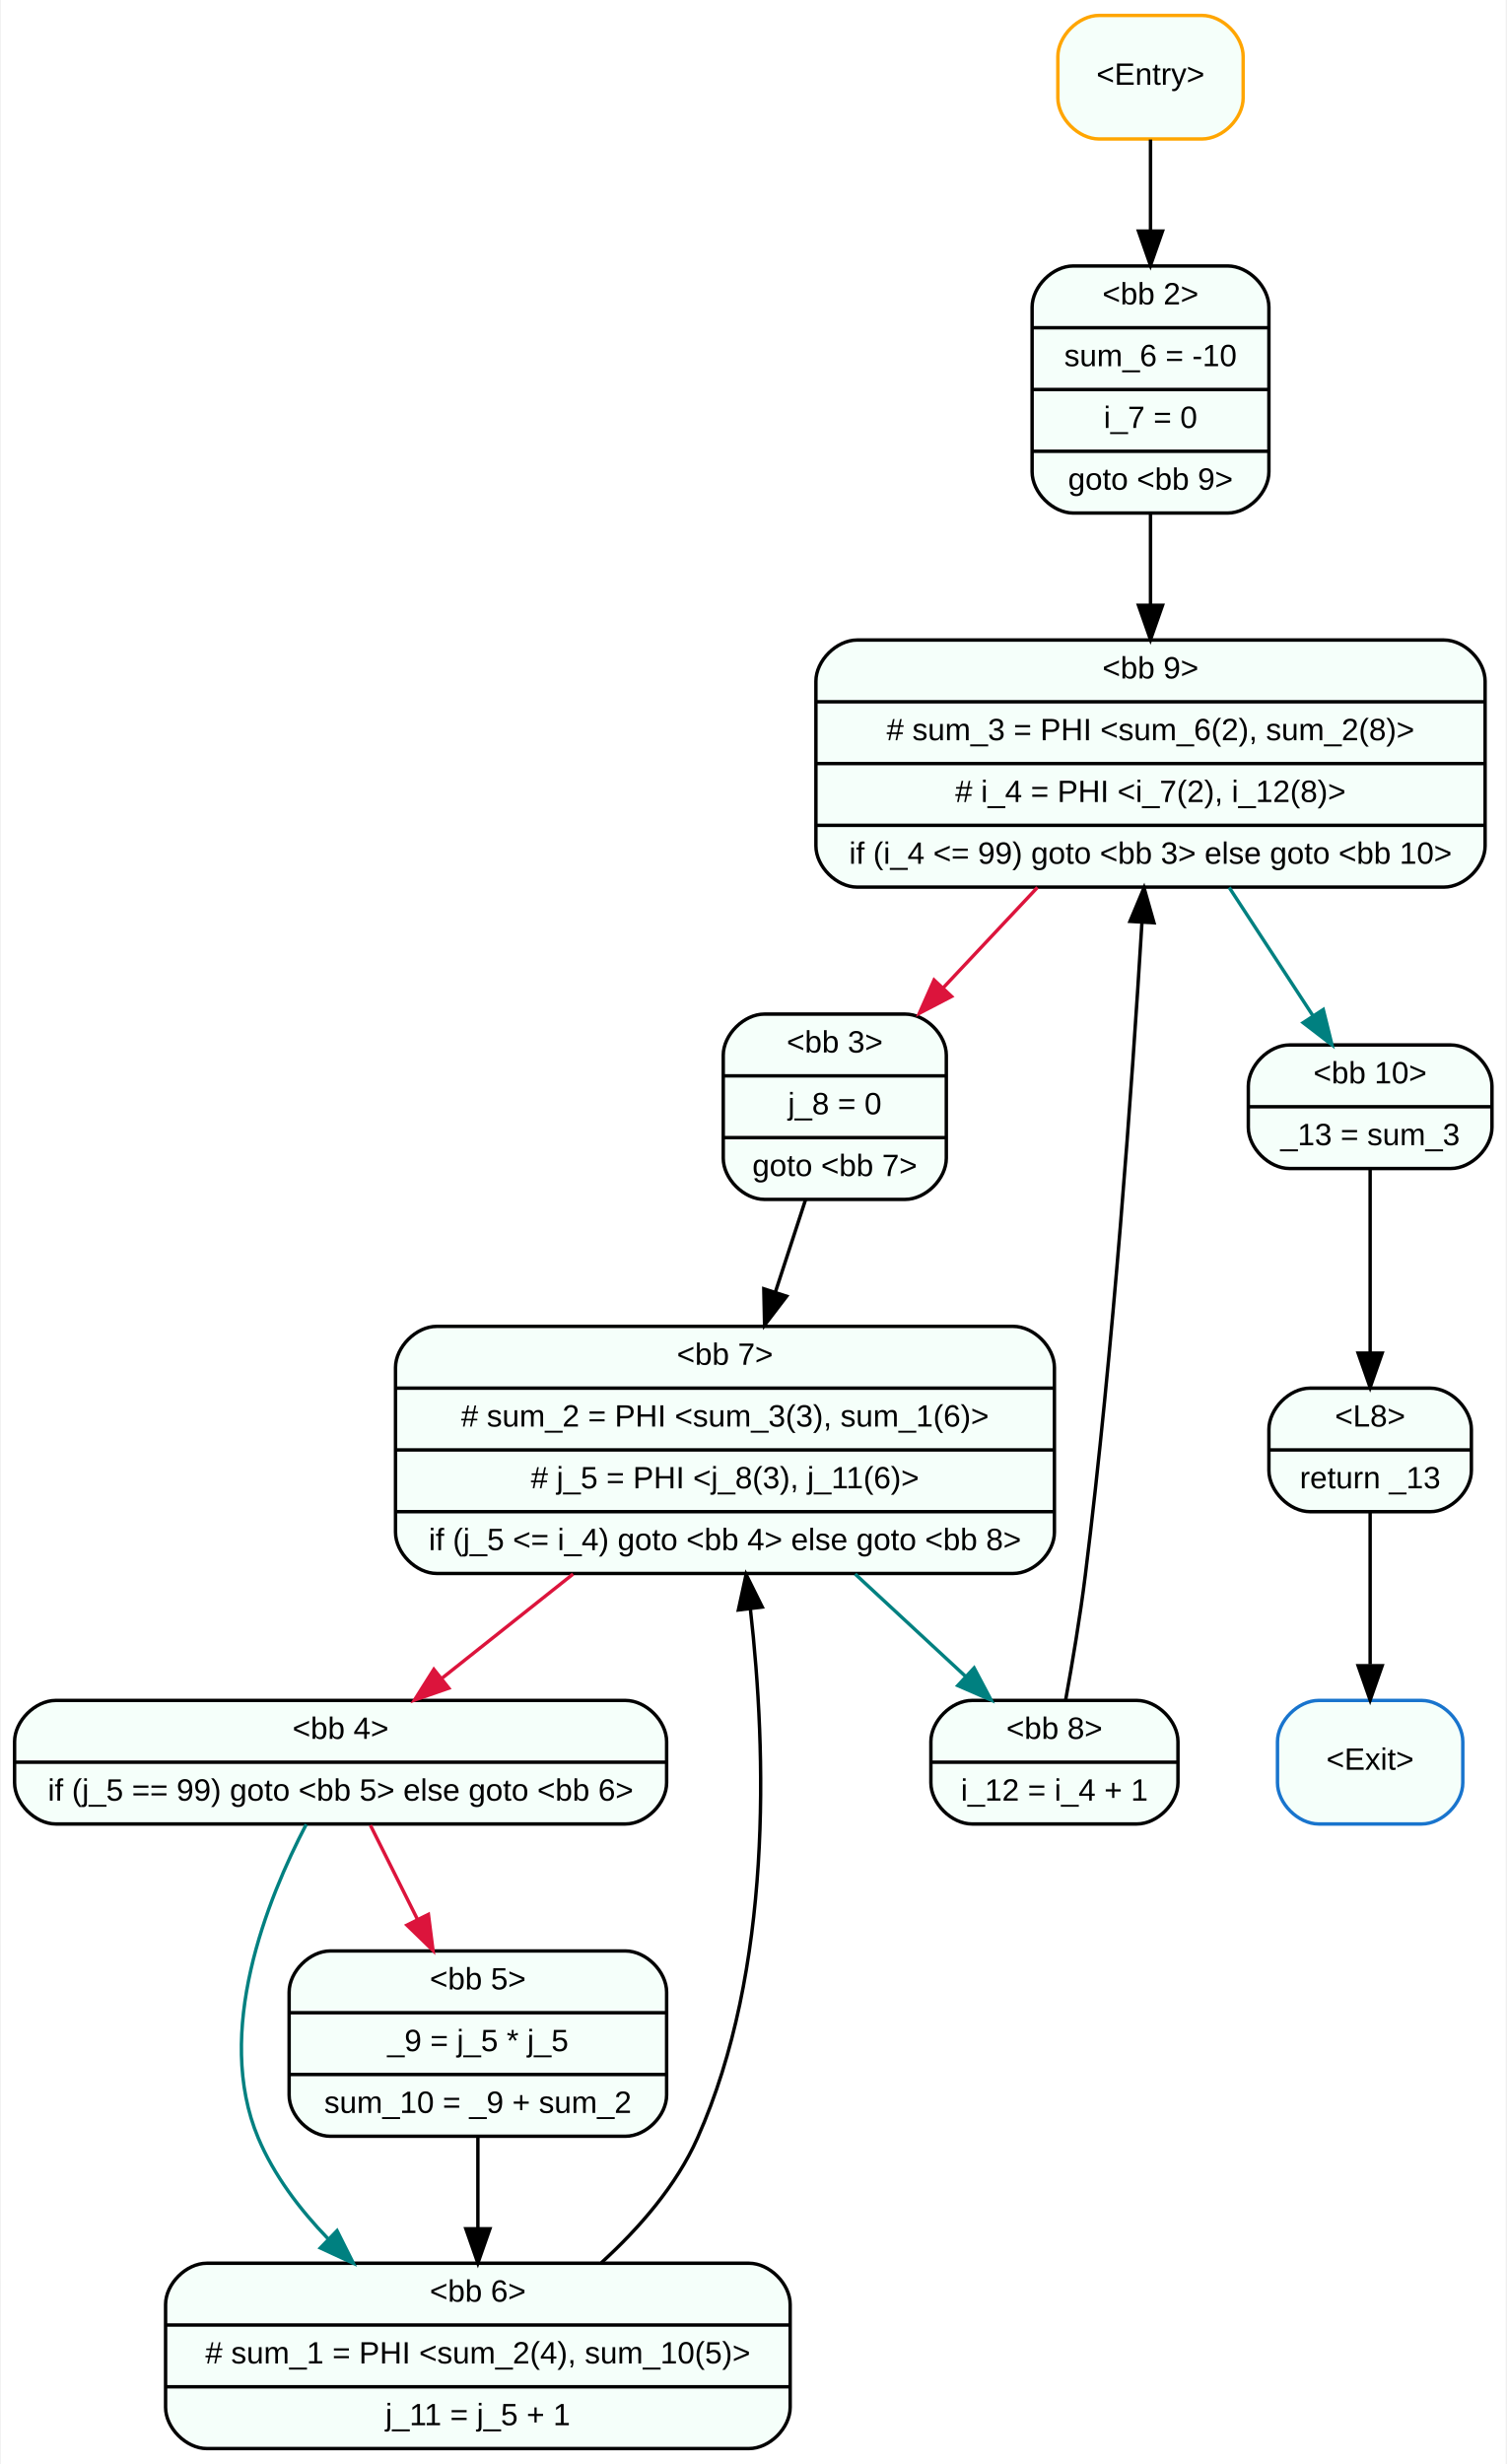
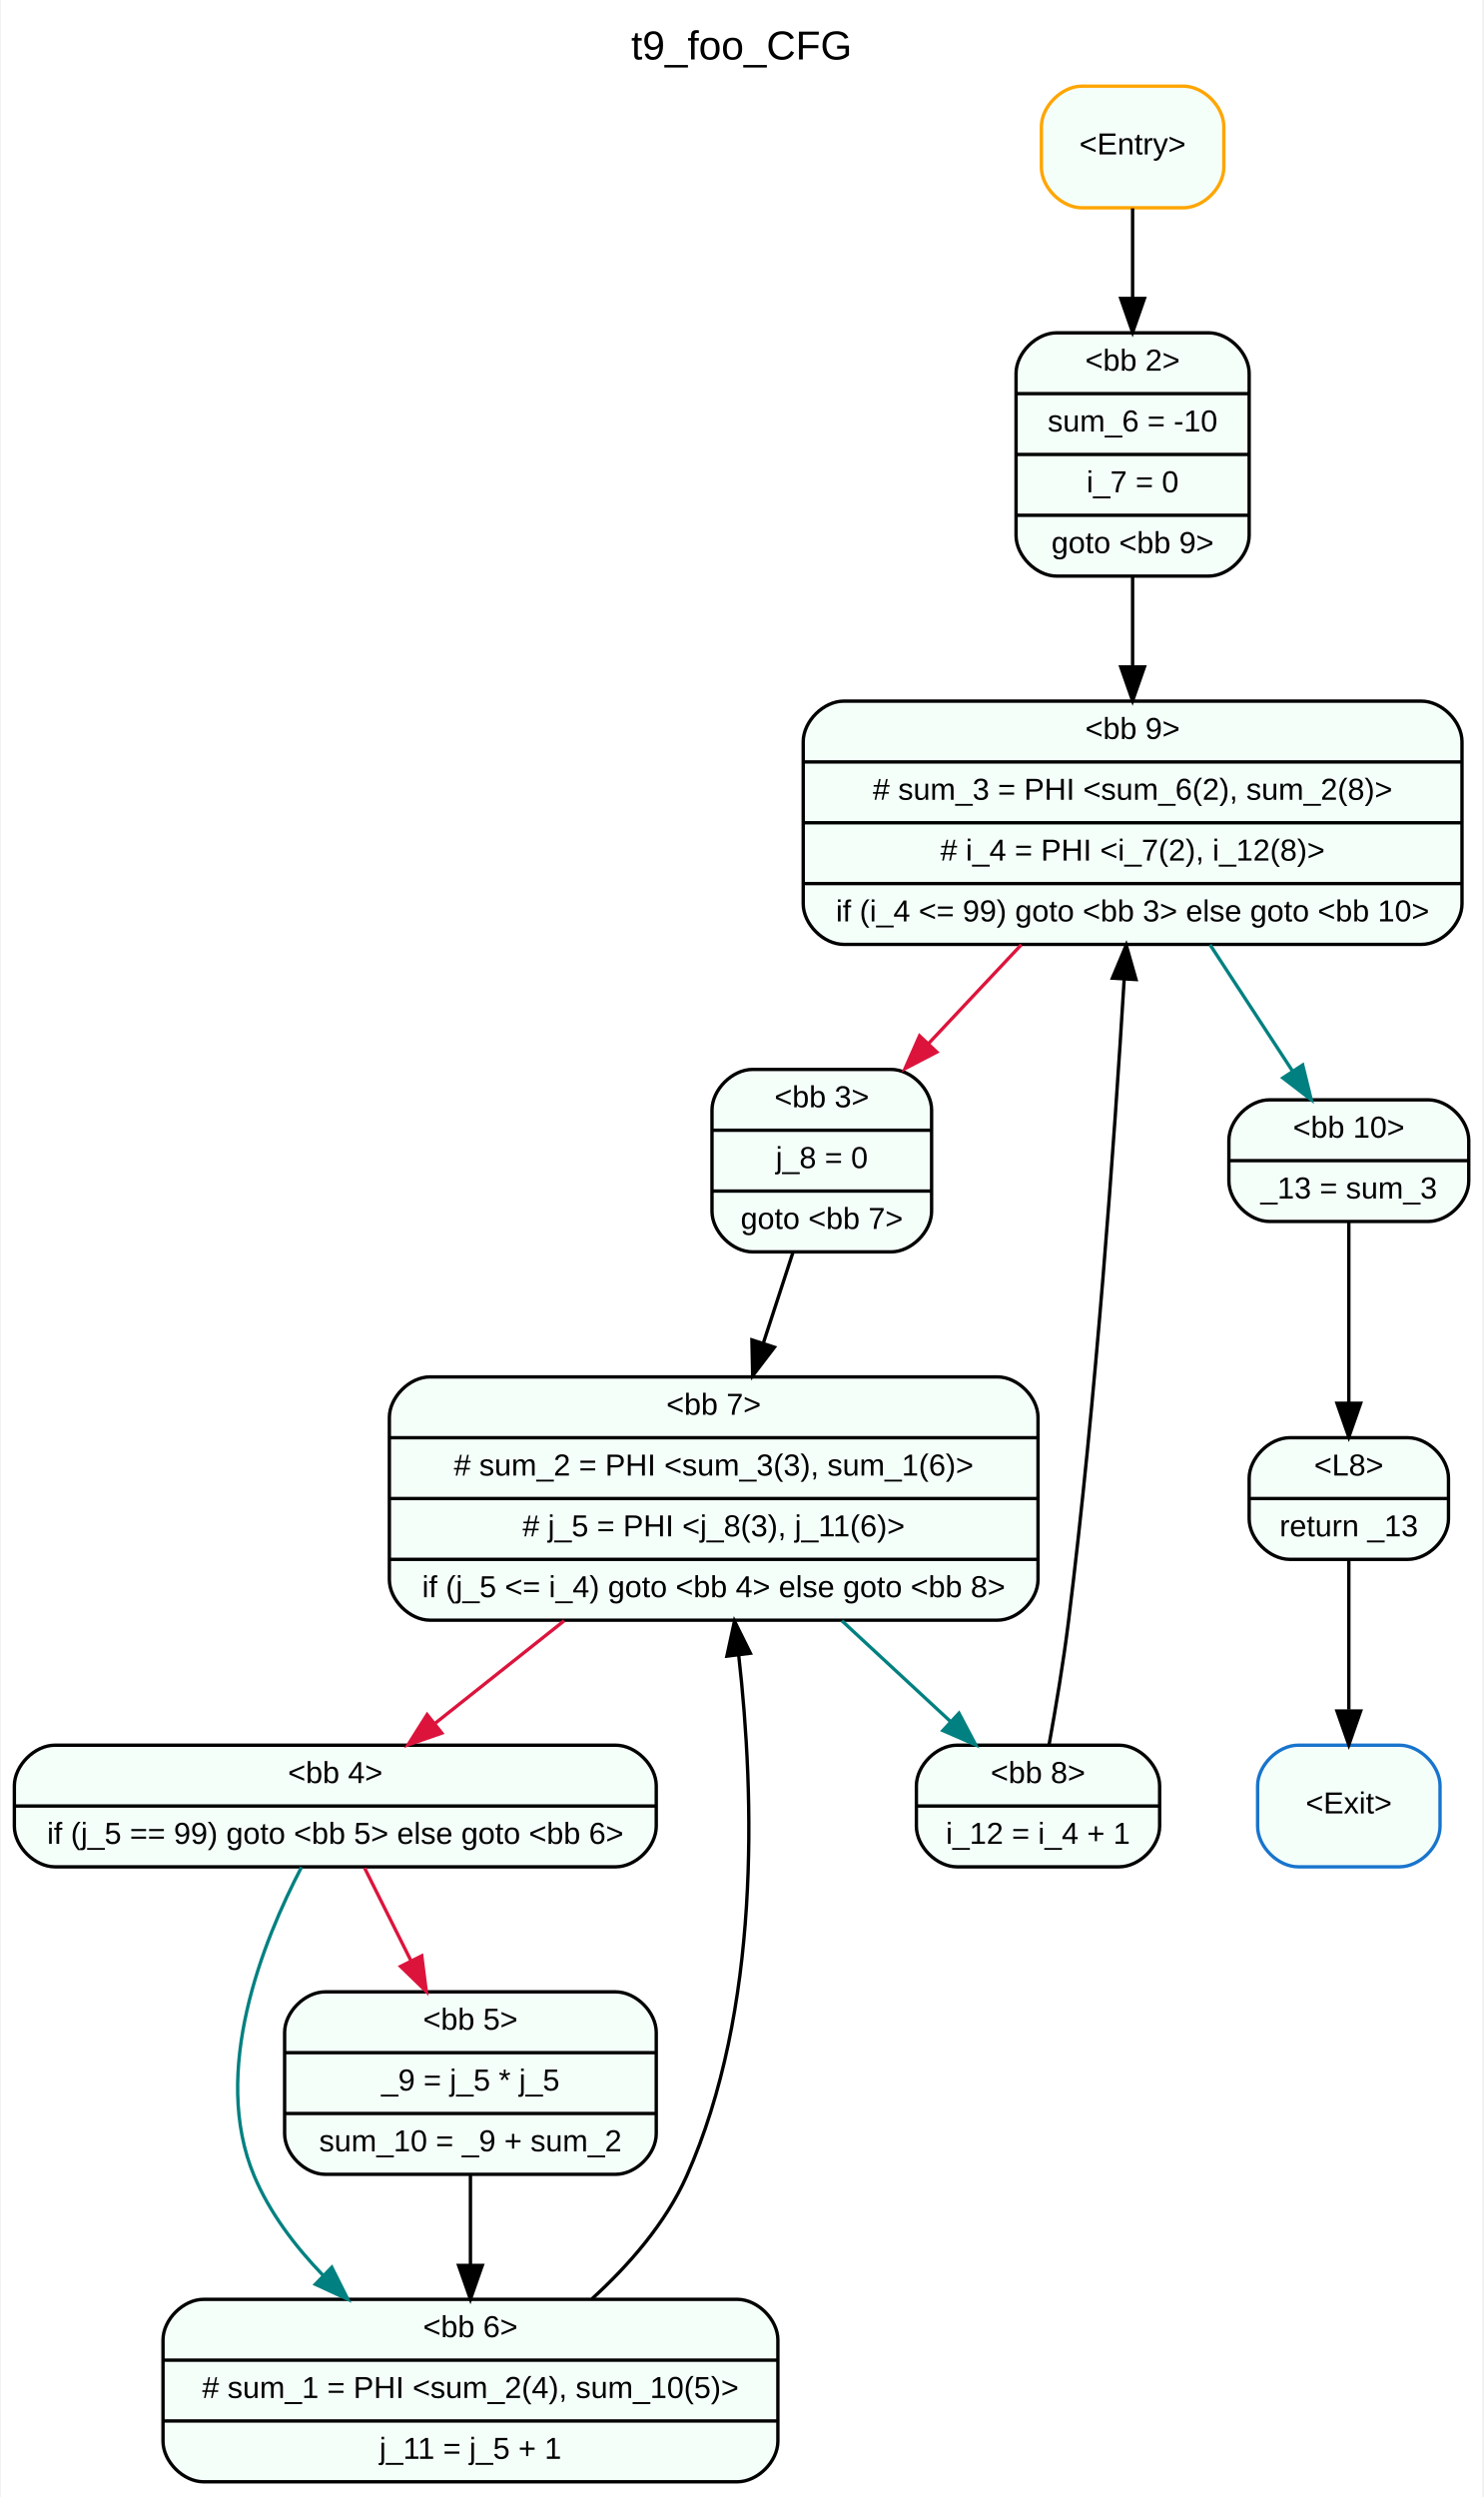
- <svg xmlns="http://www.w3.org/2000/svg" width="439pt" height="718pt" viewBox="0.00 0.00 438.50 718.00">
-   <g id="graph0" class="graph" transform="scale(1 1) rotate(0) translate(4 714)">
-     <polygon fill="white" stroke="none" points="-4,4 -4,-714 434.5,-714 434.5,4 -4,4" />
+ <svg xmlns="http://www.w3.org/2000/svg" width="439pt" height="739pt" viewBox="0.00 0.00 438.50 739.00">
+   <g id="graph0" class="graph" transform="scale(1 1) rotate(0) translate(4 735)">
+     <polygon fill="white" stroke="none" points="-4,4 -4,-735 434.5,-735 434.5,4 -4,4" />
+     <text text-anchor="middle" x="215.25" y="-717.4" font-family="Arial" font-size="12.00">t9_foo_CFG</text>
    <g id="node1" class="node">
      <path fill="mintcream" stroke="orange" d="M316,-673.5C316,-673.5 346,-673.5 346,-673.5 352,-673.5 358,-679.5 358,-685.5 358,-685.5 358,-697.5 358,-697.5 358,-703.5 352,-709.5 346,-709.5 346,-709.5 316,-709.5 316,-709.5 310,-709.5 304,-703.5 304,-697.5 304,-697.5 304,-685.5 304,-685.5 304,-679.5 310,-673.5 316,-673.5" />
      <text text-anchor="middle" x="331" y="-689.3" font-family="Arial" font-size="9.00">&lt;Entry&gt;</text>
    </g>
    <g id="node2" class="node">
      <path fill="mintcream" stroke="black" d="M308.5,-564.5C308.5,-564.5 353.5,-564.5 353.5,-564.5 359.5,-564.5 365.5,-570.5 365.5,-576.5 365.5,-576.5 365.5,-624.5 365.5,-624.5 365.5,-630.5 359.5,-636.5 353.5,-636.5 353.5,-636.5 308.5,-636.5 308.5,-636.5 302.5,-636.5 296.5,-630.5 296.5,-624.5 296.5,-624.5 296.5,-576.5 296.5,-576.5 296.5,-570.5 302.5,-564.5 308.5,-564.5" />
      <text text-anchor="middle" x="331" y="-625.3" font-family="Arial" font-size="9.00">&lt;bb 2&gt;</text>
      <polyline fill="none" stroke="black" points="296.5,-618.5 365.5,-618.5 " />
      <text text-anchor="middle" x="331" y="-607.3" font-family="Arial" font-size="9.00">sum_6 = -10</text>
      <polyline fill="none" stroke="black" points="296.5,-600.5 365.5,-600.5 " />
      <text text-anchor="middle" x="331" y="-589.3" font-family="Arial" font-size="9.00">i_7 = 0</text>
      <polyline fill="none" stroke="black" points="296.5,-582.5 365.5,-582.5 " />
      <text text-anchor="middle" x="331" y="-571.3" font-family="Arial" font-size="9.00">goto &lt;bb 9&gt;</text>
    </g>
    <g id="edge1" class="edge">
      <path fill="none" stroke="black" d="M331,-673.34C331,-665.698 331,-656.301 331,-646.852" />
      <polygon fill="black" stroke="black" points="334.5,-646.659 331,-636.659 327.5,-646.659 334.5,-646.659" />
    </g>
    <g id="node3" class="node">
      <path fill="mintcream" stroke="black" d="M245.5,-455.5C245.5,-455.5 416.5,-455.5 416.5,-455.5 422.5,-455.5 428.5,-461.5 428.5,-467.5 428.5,-467.5 428.5,-515.5 428.5,-515.5 428.5,-521.5 422.5,-527.5 416.5,-527.5 416.5,-527.5 245.5,-527.5 245.5,-527.5 239.5,-527.5 233.5,-521.5 233.5,-515.5 233.5,-515.5 233.5,-467.5 233.5,-467.5 233.5,-461.5 239.5,-455.5 245.5,-455.5" />
      <text text-anchor="middle" x="331" y="-516.3" font-family="Arial" font-size="9.00">&lt;bb 9&gt;</text>
      <polyline fill="none" stroke="black" points="233.5,-509.5 428.5,-509.5 " />
      <text text-anchor="middle" x="331" y="-498.3" font-family="Arial" font-size="9.00"># sum_3 = PHI &lt;sum_6(2), sum_2(8)&gt;</text>
      <polyline fill="none" stroke="black" points="233.5,-491.5 428.5,-491.5 " />
      <text text-anchor="middle" x="331" y="-480.3" font-family="Arial" font-size="9.00"># i_4 = PHI &lt;i_7(2), i_12(8)&gt;</text>
      <polyline fill="none" stroke="black" points="233.5,-473.5 428.5,-473.5 " />
      <text text-anchor="middle" x="331" y="-462.3" font-family="Arial" font-size="9.00">if (i_4 &lt;= 99) goto &lt;bb 3&gt; else goto &lt;bb 10&gt;</text>
    </g>
    <g id="edge2" class="edge">
      <path fill="none" stroke="black" d="M331,-564.464C331,-555.966 331,-546.759 331,-537.859" />
      <polygon fill="black" stroke="black" points="334.5,-537.614 331,-527.615 327.5,-537.615 334.5,-537.614" />
    </g>
    <g id="node4" class="node">
      <path fill="mintcream" stroke="black" d="M218.5,-364.5C218.5,-364.5 259.5,-364.5 259.5,-364.5 265.5,-364.5 271.5,-370.5 271.5,-376.5 271.5,-376.5 271.5,-406.5 271.5,-406.5 271.5,-412.5 265.5,-418.5 259.5,-418.5 259.5,-418.5 218.5,-418.5 218.5,-418.5 212.5,-418.5 206.5,-412.5 206.5,-406.5 206.5,-406.5 206.5,-376.5 206.5,-376.5 206.5,-370.5 212.5,-364.5 218.5,-364.5" />
      <text text-anchor="middle" x="239" y="-407.3" font-family="Arial" font-size="9.00">&lt;bb 3&gt;</text>
      <polyline fill="none" stroke="black" points="206.5,-400.5 271.5,-400.5 " />
      <text text-anchor="middle" x="239" y="-389.3" font-family="Arial" font-size="9.00">j_8 = 0</text>
      <polyline fill="none" stroke="black" points="206.5,-382.5 271.5,-382.5 " />
      <text text-anchor="middle" x="239" y="-371.3" font-family="Arial" font-size="9.00">goto &lt;bb 7&gt;</text>
    </g>
    <g id="edge3" class="edge">
      <path fill="none" stroke="crimson" d="M298.046,-455.397C289.095,-445.862 279.427,-435.563 270.556,-426.114" />
      <polygon fill="crimson" stroke="crimson" points="273.037,-423.643 263.641,-418.748 267.934,-428.434 273.037,-423.643" />
    </g>
    <g id="node10" class="node">
      <path fill="mintcream" stroke="black" d="M371.5,-373.5C371.5,-373.5 418.5,-373.5 418.5,-373.5 424.5,-373.5 430.5,-379.5 430.5,-385.5 430.5,-385.5 430.5,-397.5 430.5,-397.5 430.5,-403.5 424.5,-409.5 418.5,-409.5 418.5,-409.5 371.5,-409.5 371.5,-409.5 365.5,-409.5 359.5,-403.5 359.5,-397.5 359.5,-397.5 359.5,-385.5 359.5,-385.5 359.5,-379.5 365.5,-373.5 371.5,-373.5" />
      <text text-anchor="middle" x="395" y="-398.3" font-family="Arial" font-size="9.00">&lt;bb 10&gt;</text>
      <polyline fill="none" stroke="black" points="359.5,-391.5 430.5,-391.5 " />
      <text text-anchor="middle" x="395" y="-380.3" font-family="Arial" font-size="9.00">_13 = sum_3</text>
    </g>
    <g id="edge12" class="edge">
      <path fill="none" stroke="teal" d="M353.925,-455.397C361.962,-443.089 370.833,-429.506 378.267,-418.122" />
      <polygon fill="teal" stroke="teal" points="381.341,-419.817 383.878,-409.53 375.48,-415.989 381.341,-419.817" />
    </g>
    <g id="node5" class="node">
      <path fill="mintcream" stroke="black" d="M123,-255.5C123,-255.5 291,-255.5 291,-255.5 297,-255.5 303,-261.5 303,-267.5 303,-267.5 303,-315.5 303,-315.5 303,-321.5 297,-327.5 291,-327.5 291,-327.5 123,-327.5 123,-327.5 117,-327.5 111,-321.5 111,-315.5 111,-315.5 111,-267.5 111,-267.5 111,-261.5 117,-255.5 123,-255.5" />
      <text text-anchor="middle" x="207" y="-316.3" font-family="Arial" font-size="9.00">&lt;bb 7&gt;</text>
      <polyline fill="none" stroke="black" points="111,-309.5 303,-309.5 " />
      <text text-anchor="middle" x="207" y="-298.3" font-family="Arial" font-size="9.00"># sum_2 = PHI &lt;sum_3(3), sum_1(6)&gt;</text>
      <polyline fill="none" stroke="black" points="111,-291.5 303,-291.5 " />
      <text text-anchor="middle" x="207" y="-280.3" font-family="Arial" font-size="9.00"># j_5 = PHI &lt;j_8(3), j_11(6)&gt;</text>
      <polyline fill="none" stroke="black" points="111,-273.5 303,-273.5 " />
      <text text-anchor="middle" x="207" y="-262.3" font-family="Arial" font-size="9.00">if (j_5 &lt;= i_4) goto &lt;bb 4&gt; else goto &lt;bb 8&gt;</text>
    </g>
    <g id="edge4" class="edge">
      <path fill="none" stroke="black" d="M230.509,-364.495C227.788,-356.162 224.692,-346.682 221.661,-337.399" />
      <polygon fill="black" stroke="black" points="224.975,-336.273 218.544,-327.853 218.321,-338.446 224.975,-336.273" />
    </g>
    <g id="node6" class="node">
      <path fill="mintcream" stroke="black" d="M12,-182.5C12,-182.5 178,-182.5 178,-182.5 184,-182.5 190,-188.5 190,-194.5 190,-194.5 190,-206.5 190,-206.5 190,-212.5 184,-218.5 178,-218.5 178,-218.5 12,-218.5 12,-218.5 6,-218.5 0,-212.5 0,-206.5 0,-206.5 0,-194.5 0,-194.5 0,-188.5 6,-182.5 12,-182.5" />
      <text text-anchor="middle" x="95" y="-207.3" font-family="Arial" font-size="9.00">&lt;bb 4&gt;</text>
      <polyline fill="none" stroke="black" points="0,-200.5 190,-200.5 " />
      <text text-anchor="middle" x="95" y="-189.3" font-family="Arial" font-size="9.00">if (j_5 == 99) goto &lt;bb 5&gt; else goto &lt;bb 6&gt;</text>
    </g>
    <g id="edge5" class="edge">
      <path fill="none" stroke="crimson" d="M162.735,-255.325C149.942,-245.159 136.294,-234.314 124.626,-225.042" />
      <polygon fill="crimson" stroke="crimson" points="126.527,-222.082 116.52,-218.601 122.172,-227.562 126.527,-222.082" />
    </g>
    <g id="node9" class="node">
      <path fill="mintcream" stroke="black" d="M279,-182.5C279,-182.5 327,-182.5 327,-182.5 333,-182.5 339,-188.5 339,-194.5 339,-194.5 339,-206.5 339,-206.5 339,-212.5 333,-218.5 327,-218.5 327,-218.5 279,-218.5 279,-218.5 273,-218.5 267,-212.5 267,-206.5 267,-206.5 267,-194.5 267,-194.5 267,-188.5 273,-182.5 279,-182.5" />
      <text text-anchor="middle" x="303" y="-207.3" font-family="Arial" font-size="9.00">&lt;bb 8&gt;</text>
      <polyline fill="none" stroke="black" points="267,-200.5 339,-200.5 " />
      <text text-anchor="middle" x="303" y="-189.3" font-family="Arial" font-size="9.00">i_12 = i_4 + 1</text>
    </g>
    <g id="edge10" class="edge">
      <path fill="none" stroke="teal" d="M244.942,-255.325C255.694,-245.357 267.151,-234.735 277.022,-225.584" />
      <polygon fill="teal" stroke="teal" points="279.6,-227.966 284.554,-218.601 274.841,-222.833 279.6,-227.966" />
    </g>
    <g id="node7" class="node">
      <path fill="mintcream" stroke="black" d="M92,-91.5C92,-91.5 178,-91.5 178,-91.5 184,-91.5 190,-97.5 190,-103.5 190,-103.5 190,-133.5 190,-133.5 190,-139.5 184,-145.5 178,-145.5 178,-145.5 92,-145.5 92,-145.5 86,-145.5 80,-139.5 80,-133.5 80,-133.5 80,-103.5 80,-103.5 80,-97.5 86,-91.5 92,-91.5" />
      <text text-anchor="middle" x="135" y="-134.3" font-family="Arial" font-size="9.00">&lt;bb 5&gt;</text>
      <polyline fill="none" stroke="black" points="80,-127.5 190,-127.5 " />
      <text text-anchor="middle" x="135" y="-116.3" font-family="Arial" font-size="9.00">_9 = j_5 * j_5</text>
      <polyline fill="none" stroke="black" points="80,-109.5 190,-109.5 " />
      <text text-anchor="middle" x="135" y="-98.3" font-family="Arial" font-size="9.00">sum_10 = _9 + sum_2</text>
    </g>
    <g id="edge6" class="edge">
      <path fill="none" stroke="crimson" d="M103.679,-182.141C107.719,-174.062 112.678,-164.145 117.447,-154.605" />
      <polygon fill="crimson" stroke="crimson" points="120.585,-156.156 121.927,-145.647 114.324,-153.026 120.585,-156.156" />
    </g>
    <g id="node8" class="node">
      <path fill="mintcream" stroke="black" d="M56,-0.5C56,-0.5 214,-0.5 214,-0.5 220,-0.5 226,-6.5 226,-12.5 226,-12.5 226,-42.5 226,-42.5 226,-48.5 220,-54.5 214,-54.5 214,-54.5 56,-54.5 56,-54.5 50,-54.5 44,-48.5 44,-42.5 44,-42.5 44,-12.5 44,-12.5 44,-6.5 50,-0.5 56,-0.5" />
      <text text-anchor="middle" x="135" y="-43.3" font-family="Arial" font-size="9.00">&lt;bb 6&gt;</text>
      <polyline fill="none" stroke="black" points="44,-36.5 226,-36.5 " />
      <text text-anchor="middle" x="135" y="-25.3" font-family="Arial" font-size="9.00"># sum_1 = PHI &lt;sum_2(4), sum_10(5)&gt;</text>
      <polyline fill="none" stroke="black" points="44,-18.5 226,-18.5 " />
      <text text-anchor="middle" x="135" y="-7.3" font-family="Arial" font-size="9.00">j_11 = j_5 + 1</text>
    </g>
    <g id="edge9" class="edge">
      <path fill="none" stroke="teal" d="M84.982,-182.38C73.56,-160.495 58.045,-121.759 71,-91 75.569,-80.151 83.043,-70.248 91.301,-61.681" />
      <polygon fill="teal" stroke="teal" points="93.96,-63.978 98.707,-54.506 89.089,-58.951 93.96,-63.978" />
    </g>
    <g id="edge7" class="edge">
      <path fill="none" stroke="black" d="M135,-91.278C135,-82.95 135,-73.587 135,-64.684" />
      <polygon fill="black" stroke="black" points="138.5,-64.534 135,-54.534 131.5,-64.534 138.5,-64.534" />
    </g>
    <g id="edge8" class="edge">
      <path fill="none" stroke="black" d="M170.973,-54.645C181.983,-64.677 192.812,-77.095 199,-91 220.89,-140.194 219.161,-203.141 214.416,-245.038" />
      <polygon fill="black" stroke="black" points="210.911,-244.861 213.157,-255.215 217.858,-245.72 210.911,-244.861" />
    </g>
    <g id="edge11" class="edge">
      <path fill="none" stroke="black" d="M306.298,-218.792C308.193,-229.243 310.491,-242.849 312,-255 320.179,-320.847 325.608,-397.511 328.497,-445.029" />
      <polygon fill="black" stroke="black" points="325.02,-445.519 329.109,-455.293 332.007,-445.102 325.02,-445.519" />
    </g>
    <g id="node11" class="node">
      <path fill="mintcream" stroke="black" d="M377.5,-273.5C377.5,-273.5 412.5,-273.5 412.5,-273.5 418.5,-273.5 424.5,-279.5 424.5,-285.5 424.5,-285.5 424.5,-297.5 424.5,-297.5 424.5,-303.5 418.5,-309.5 412.5,-309.5 412.5,-309.5 377.5,-309.5 377.5,-309.5 371.5,-309.5 365.5,-303.5 365.5,-297.5 365.5,-297.5 365.5,-285.5 365.5,-285.5 365.5,-279.5 371.5,-273.5 377.5,-273.5" />
      <text text-anchor="middle" x="395" y="-298.3" font-family="Arial" font-size="9.00">&lt;L8&gt;</text>
      <polyline fill="none" stroke="black" points="365.5,-291.5 424.5,-291.5 " />
      <text text-anchor="middle" x="395" y="-280.3" font-family="Arial" font-size="9.00">return _13</text>
    </g>
    <g id="edge13" class="edge">
      <path fill="none" stroke="black" d="M395,-373.43C395,-358.625 395,-336.932 395,-319.731" />
      <polygon fill="black" stroke="black" points="398.5,-319.703 395,-309.703 391.5,-319.704 398.5,-319.703" />
    </g>
    <g id="node12" class="node">
      <path fill="mintcream" stroke="#1874cd" d="M380,-182.5C380,-182.5 410,-182.5 410,-182.5 416,-182.5 422,-188.5 422,-194.5 422,-194.5 422,-206.5 422,-206.5 422,-212.5 416,-218.5 410,-218.5 410,-218.5 380,-218.5 380,-218.5 374,-218.5 368,-212.5 368,-206.5 368,-206.5 368,-194.5 368,-194.5 368,-188.5 374,-182.5 380,-182.5" />
      <text text-anchor="middle" x="395" y="-198.3" font-family="Arial" font-size="9.00">&lt;Exit&gt;</text>
    </g>
    <g id="edge14" class="edge">
      <path fill="none" stroke="black" d="M395,-273.34C395,-260.781 395,-243.479 395,-229.002" />
      <polygon fill="black" stroke="black" points="398.5,-228.607 395,-218.607 391.5,-228.607 398.5,-228.607" />
    </g>
  </g>
</svg>
